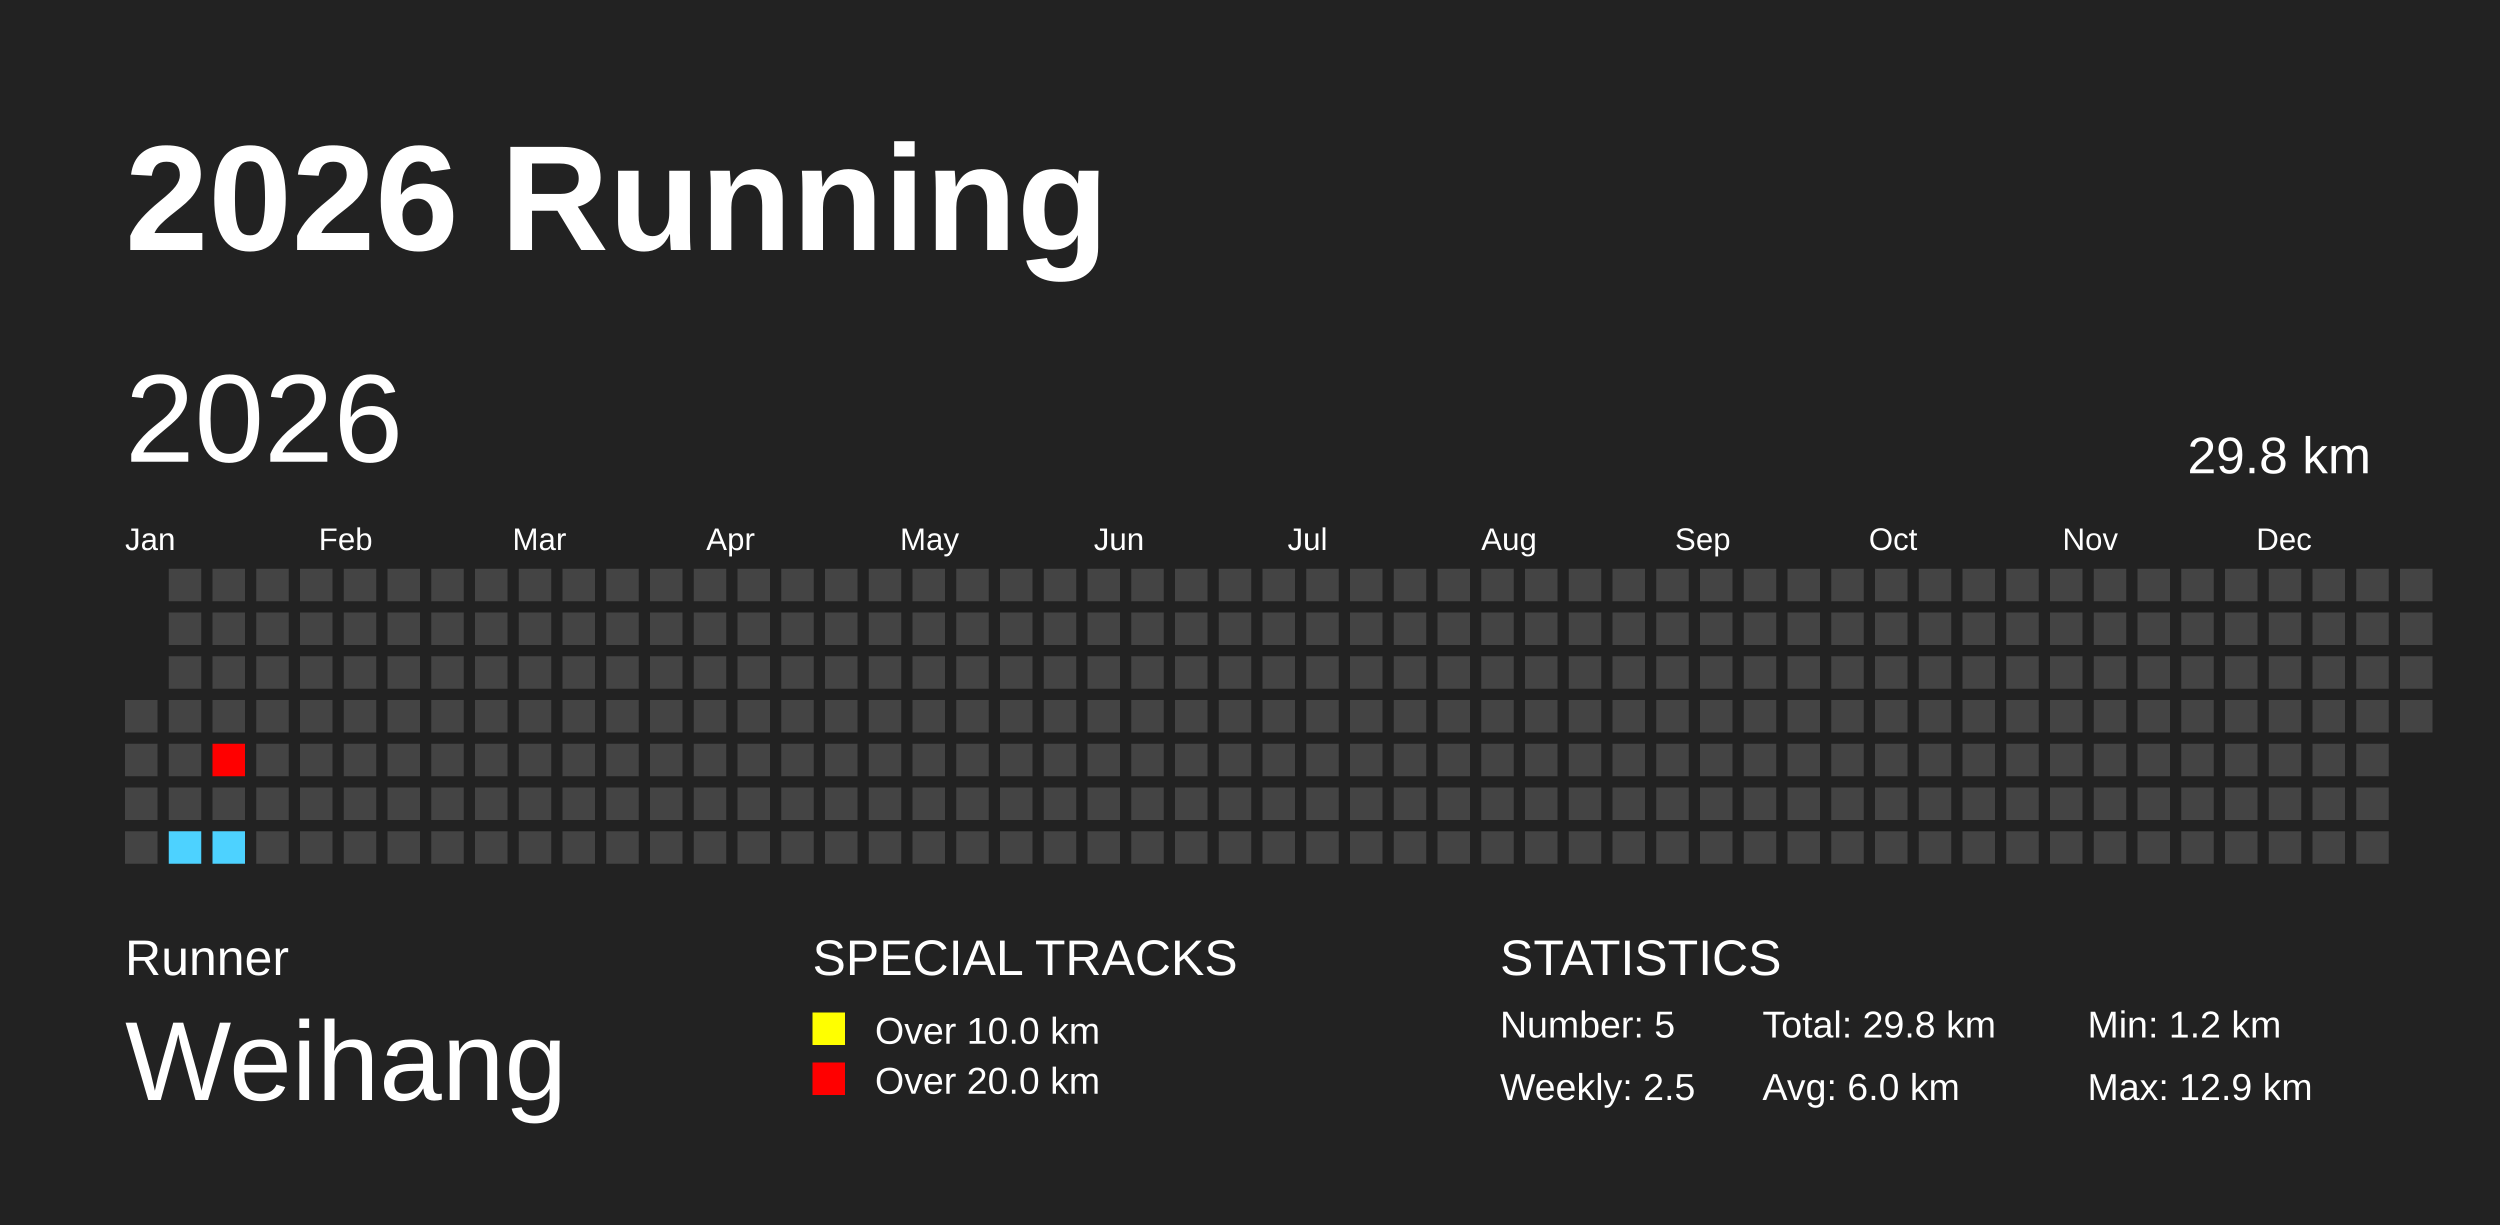
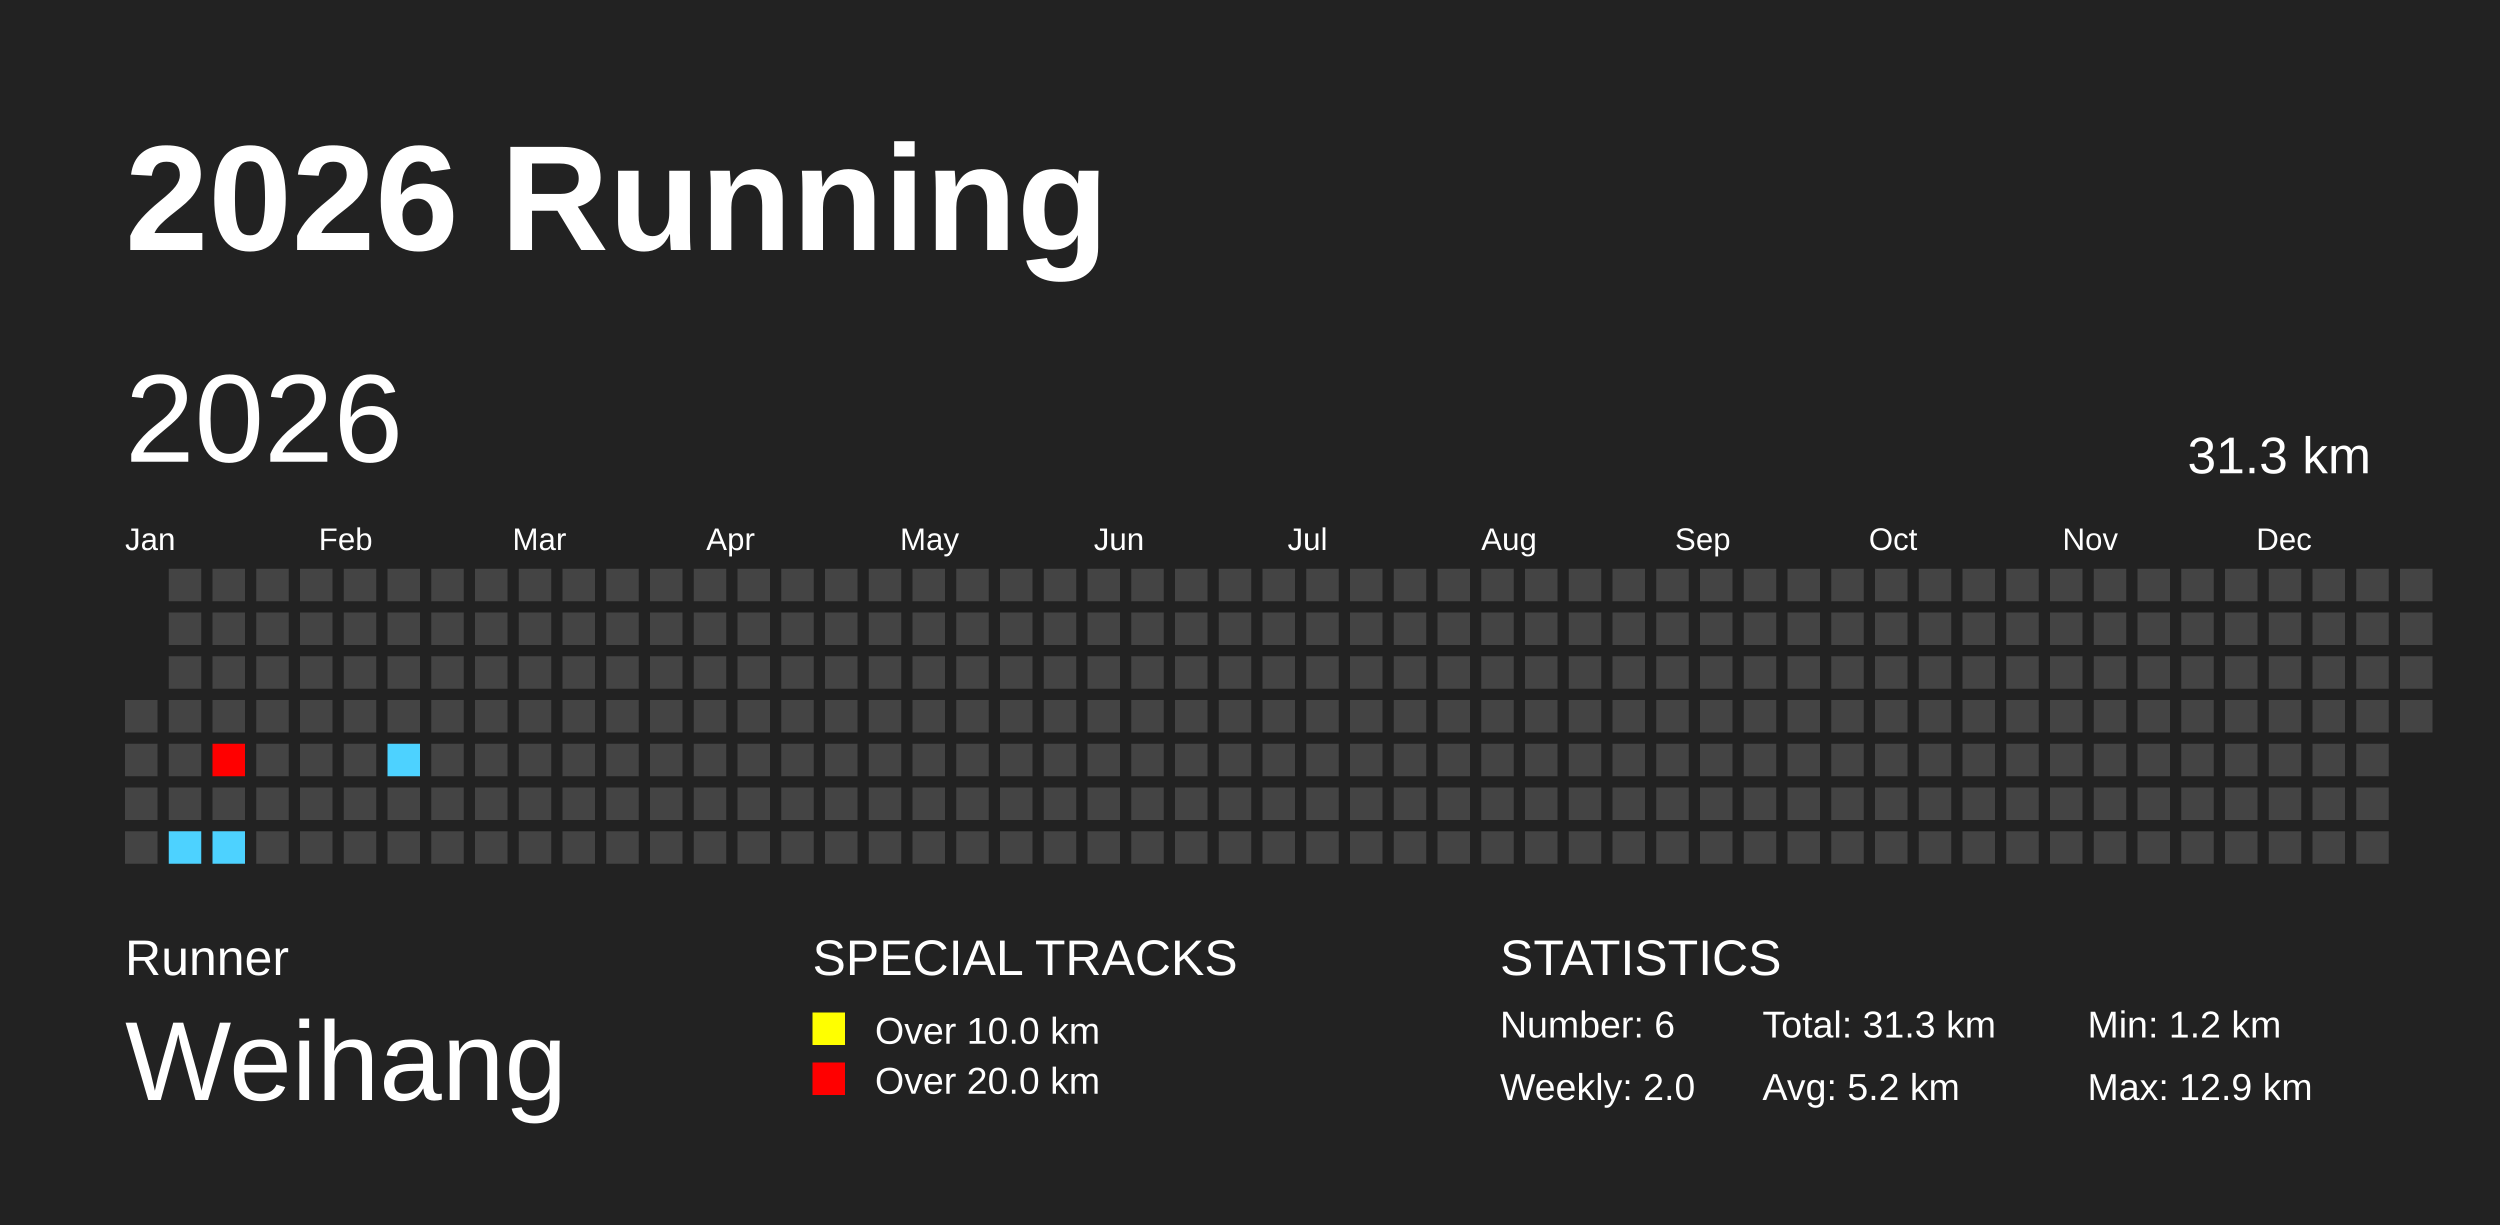
<svg xmlns="http://www.w3.org/2000/svg" baseProfile="full" height="98mm" version="1.1" viewBox="0,0,200,98" width="200mm">
  <defs />
  <rect fill="#222222" height="98" width="200" x="0" y="0" />
  <text fill="#FFFFFF" style="font-size:12px; font-family:Arial; font-weight:bold;" x="10" y="20">2026 Running</text>
  <text fill="#FFFFFF" style="font-size:4px; font-family:Arial" x="10" y="78">Runner</text>
  <text fill="#FFFFFF" style="font-size:9px; font-family:Arial" x="10" y="88">Weihang</text>
  <text fill="#FFFFFF" style="font-size:4px; font-family:Arial" x="65" y="78">SPECIAL TRACKS</text>
  <rect fill="yellow" height="2.6" width="2.6" x="65" y="81" />
  <text fill="#FFFFFF" style="font-size:3px; font-family:Arial" x="70" y="83.5">Over 10.0 km</text>
  <rect fill="red" height="2.6" width="2.6" x="65" y="85" />
  <text fill="#FFFFFF" style="font-size:3px; font-family:Arial" x="70" y="87.5">Over 20.0 km</text>
  <text fill="#FFFFFF" style="font-size:4px; font-family:Arial" x="120" y="78">STATISTICS</text>
-   <text fill="#FFFFFF" style="font-size:3px; font-family:Arial" x="120" y="83">Number: 5</text>
-   <text fill="#FFFFFF" style="font-size:3px; font-family:Arial" x="120" y="88">Weekly: 2.5</text>
-   <text fill="#FFFFFF" style="font-size:3px; font-family:Arial" x="141" y="83">Total: 29.8 km</text>
-   <text fill="#FFFFFF" style="font-size:3px; font-family:Arial" x="141" y="88">Avg: 6.0 km</text>
+   <text fill="#FFFFFF" style="font-size:3px; font-family:Arial" x="120" y="83">Number: 6</text>
+   <text fill="#FFFFFF" style="font-size:3px; font-family:Arial" x="120" y="88">Weekly: 2.0</text>
+   <text fill="#FFFFFF" style="font-size:3px; font-family:Arial" x="141" y="83">Total: 31.3 km</text>
+   <text fill="#FFFFFF" style="font-size:3px; font-family:Arial" x="141" y="88">Avg: 5.2 km</text>
  <text fill="#FFFFFF" style="font-size:3px; font-family:Arial" x="167" y="83">Min: 1.2 km</text>
  <text fill="#FFFFFF" style="font-size:3px; font-family:Arial" x="167" y="88">Max: 12.9 km</text>
  <text dominant-baseline="hanging" fill="#FFFFFF" style="font-size:10.0px; font-family:Arial;" x="10" y="30">2026</text>
-   <text dominant-baseline="hanging" fill="#FFFFFF" style="font-size:4.125px; font-family:Arial;" x="175" y="35">29.8 km</text>
+   <text dominant-baseline="hanging" fill="#FFFFFF" style="font-size:4.125px; font-family:Arial;" x="175" y="35">31.3 km</text>
  <text fill="#FFFFFF" style="font-size:2.5px; font-family:Arial" x="10.0" y="44">Jan</text>
  <text fill="#FFFFFF" style="font-size:2.5px; font-family:Arial" x="25.5" y="44">Feb</text>
  <text fill="#FFFFFF" style="font-size:2.5px; font-family:Arial" x="41.0" y="44">Mar</text>
  <text fill="#FFFFFF" style="font-size:2.5px; font-family:Arial" x="56.5" y="44">Apr</text>
  <text fill="#FFFFFF" style="font-size:2.5px; font-family:Arial" x="72.0" y="44">May</text>
  <text fill="#FFFFFF" style="font-size:2.5px; font-family:Arial" x="87.5" y="44">Jun</text>
  <text fill="#FFFFFF" style="font-size:2.5px; font-family:Arial" x="103.0" y="44">Jul</text>
  <text fill="#FFFFFF" style="font-size:2.5px; font-family:Arial" x="118.5" y="44">Aug</text>
  <text fill="#FFFFFF" style="font-size:2.5px; font-family:Arial" x="134.0" y="44">Sep</text>
  <text fill="#FFFFFF" style="font-size:2.5px; font-family:Arial" x="149.5" y="44">Oct</text>
  <text fill="#FFFFFF" style="font-size:2.5px; font-family:Arial" x="165.0" y="44">Nov</text>
  <text fill="#FFFFFF" style="font-size:2.5px; font-family:Arial" x="180.5" y="44">Dec</text>
  <rect fill="#444444" height="2.6" width="2.6" x="10.0" y="56.0" />
  <rect fill="#444444" height="2.6" width="2.6" x="10.0" y="59.5" />
  <rect fill="#444444" height="2.6" width="2.6" x="10.0" y="63.0" />
  <rect fill="#444444" height="2.6" width="2.6" x="10.0" y="66.5" />
  <rect fill="#444444" height="2.6" width="2.6" x="13.5" y="45.5" />
  <rect fill="#444444" height="2.6" width="2.6" x="13.5" y="49.0" />
  <rect fill="#444444" height="2.6" width="2.6" x="13.5" y="52.5" />
  <rect fill="#444444" height="2.6" width="2.6" x="13.5" y="56.0" />
  <rect fill="#444444" height="2.6" width="2.6" x="13.5" y="59.5" />
  <rect fill="#444444" height="2.6" width="2.6" x="13.5" y="63.0" />
  <rect fill="#4DD2FF" height="2.6" width="2.6" x="13.5" y="66.5" />
  <rect fill="#444444" height="2.6" width="2.6" x="17.0" y="45.5" />
  <rect fill="#444444" height="2.6" width="2.6" x="17.0" y="49.0" />
  <rect fill="#444444" height="2.6" width="2.6" x="17.0" y="52.5" />
  <rect fill="#444444" height="2.6" width="2.6" x="17.0" y="56.0" />
  <rect fill="red" height="2.6" width="2.6" x="17.0" y="59.5" />
  <rect fill="#444444" height="2.6" width="2.6" x="17.0" y="63.0" />
  <rect fill="#4DD2FF" height="2.6" width="2.6" x="17.0" y="66.5" />
  <rect fill="#444444" height="2.6" width="2.6" x="20.5" y="45.5" />
  <rect fill="#444444" height="2.6" width="2.6" x="20.5" y="49.0" />
  <rect fill="#444444" height="2.6" width="2.6" x="20.5" y="52.5" />
  <rect fill="#444444" height="2.6" width="2.6" x="20.5" y="56.0" />
  <rect fill="#444444" height="2.6" width="2.6" x="20.5" y="59.5" />
  <rect fill="#444444" height="2.6" width="2.6" x="20.5" y="63.0" />
  <rect fill="#444444" height="2.6" width="2.6" x="20.5" y="66.5" />
  <rect fill="#444444" height="2.6" width="2.6" x="24.0" y="45.5" />
  <rect fill="#444444" height="2.6" width="2.6" x="24.0" y="49.0" />
  <rect fill="#444444" height="2.6" width="2.6" x="24.0" y="52.5" />
  <rect fill="#444444" height="2.6" width="2.6" x="24.0" y="56.0" />
  <rect fill="#444444" height="2.6" width="2.6" x="24.0" y="59.5" />
  <rect fill="#444444" height="2.6" width="2.6" x="24.0" y="63.0" />
  <rect fill="#444444" height="2.6" width="2.6" x="24.0" y="66.5" />
  <rect fill="#444444" height="2.6" width="2.6" x="27.5" y="45.5" />
  <rect fill="#444444" height="2.6" width="2.6" x="27.5" y="49.0" />
  <rect fill="#444444" height="2.6" width="2.6" x="27.5" y="52.5" />
  <rect fill="#444444" height="2.6" width="2.6" x="27.5" y="56.0" />
  <rect fill="#444444" height="2.6" width="2.6" x="27.5" y="59.5" />
  <rect fill="#444444" height="2.6" width="2.6" x="27.5" y="63.0" />
  <rect fill="#444444" height="2.6" width="2.6" x="27.5" y="66.5" />
  <rect fill="#444444" height="2.6" width="2.6" x="31.0" y="45.5" />
  <rect fill="#444444" height="2.6" width="2.6" x="31.0" y="49.0" />
  <rect fill="#444444" height="2.6" width="2.6" x="31.0" y="52.5" />
  <rect fill="#444444" height="2.6" width="2.6" x="31.0" y="56.0" />
-   <rect fill="#444444" height="2.6" width="2.6" x="31.0" y="59.5" />
+   <rect fill="#4DD2FF" height="2.6" width="2.6" x="31.0" y="59.5" />
  <rect fill="#444444" height="2.6" width="2.6" x="31.0" y="63.0" />
  <rect fill="#444444" height="2.6" width="2.6" x="31.0" y="66.5" />
  <rect fill="#444444" height="2.6" width="2.6" x="34.5" y="45.5" />
  <rect fill="#444444" height="2.6" width="2.6" x="34.5" y="49.0" />
  <rect fill="#444444" height="2.6" width="2.6" x="34.5" y="52.5" />
  <rect fill="#444444" height="2.6" width="2.6" x="34.5" y="56.0" />
  <rect fill="#444444" height="2.6" width="2.6" x="34.5" y="59.5" />
  <rect fill="#444444" height="2.6" width="2.6" x="34.5" y="63.0" />
  <rect fill="#444444" height="2.6" width="2.6" x="34.5" y="66.5" />
  <rect fill="#444444" height="2.6" width="2.6" x="38.0" y="45.5" />
  <rect fill="#444444" height="2.6" width="2.6" x="38.0" y="49.0" />
  <rect fill="#444444" height="2.6" width="2.6" x="38.0" y="52.5" />
  <rect fill="#444444" height="2.6" width="2.6" x="38.0" y="56.0" />
  <rect fill="#444444" height="2.6" width="2.6" x="38.0" y="59.5" />
  <rect fill="#444444" height="2.6" width="2.6" x="38.0" y="63.0" />
  <rect fill="#444444" height="2.6" width="2.6" x="38.0" y="66.5" />
  <rect fill="#444444" height="2.6" width="2.6" x="41.5" y="45.5" />
  <rect fill="#444444" height="2.6" width="2.6" x="41.5" y="49.0" />
  <rect fill="#444444" height="2.6" width="2.6" x="41.5" y="52.5" />
  <rect fill="#444444" height="2.6" width="2.6" x="41.5" y="56.0" />
  <rect fill="#444444" height="2.6" width="2.6" x="41.5" y="59.5" />
  <rect fill="#444444" height="2.6" width="2.6" x="41.5" y="63.0" />
  <rect fill="#444444" height="2.6" width="2.6" x="41.5" y="66.5" />
  <rect fill="#444444" height="2.6" width="2.6" x="45.0" y="45.5" />
  <rect fill="#444444" height="2.6" width="2.6" x="45.0" y="49.0" />
  <rect fill="#444444" height="2.6" width="2.6" x="45.0" y="52.5" />
  <rect fill="#444444" height="2.6" width="2.6" x="45.0" y="56.0" />
  <rect fill="#444444" height="2.6" width="2.6" x="45.0" y="59.5" />
  <rect fill="#444444" height="2.6" width="2.6" x="45.0" y="63.0" />
  <rect fill="#444444" height="2.6" width="2.6" x="45.0" y="66.5" />
  <rect fill="#444444" height="2.6" width="2.6" x="48.5" y="45.5" />
  <rect fill="#444444" height="2.6" width="2.6" x="48.5" y="49.0" />
  <rect fill="#444444" height="2.6" width="2.6" x="48.5" y="52.5" />
  <rect fill="#444444" height="2.6" width="2.6" x="48.5" y="56.0" />
  <rect fill="#444444" height="2.6" width="2.6" x="48.5" y="59.5" />
  <rect fill="#444444" height="2.6" width="2.6" x="48.5" y="63.0" />
  <rect fill="#444444" height="2.6" width="2.6" x="48.5" y="66.5" />
  <rect fill="#444444" height="2.6" width="2.6" x="52.0" y="45.5" />
  <rect fill="#444444" height="2.6" width="2.6" x="52.0" y="49.0" />
  <rect fill="#444444" height="2.6" width="2.6" x="52.0" y="52.5" />
  <rect fill="#444444" height="2.6" width="2.6" x="52.0" y="56.0" />
  <rect fill="#444444" height="2.6" width="2.6" x="52.0" y="59.5" />
  <rect fill="#444444" height="2.6" width="2.6" x="52.0" y="63.0" />
  <rect fill="#444444" height="2.6" width="2.6" x="52.0" y="66.5" />
  <rect fill="#444444" height="2.6" width="2.6" x="55.5" y="45.5" />
  <rect fill="#444444" height="2.6" width="2.6" x="55.5" y="49.0" />
  <rect fill="#444444" height="2.6" width="2.6" x="55.5" y="52.5" />
  <rect fill="#444444" height="2.6" width="2.6" x="55.5" y="56.0" />
  <rect fill="#444444" height="2.6" width="2.6" x="55.5" y="59.5" />
  <rect fill="#444444" height="2.6" width="2.6" x="55.5" y="63.0" />
  <rect fill="#444444" height="2.6" width="2.6" x="55.5" y="66.5" />
  <rect fill="#444444" height="2.6" width="2.6" x="59.0" y="45.5" />
  <rect fill="#444444" height="2.6" width="2.6" x="59.0" y="49.0" />
  <rect fill="#444444" height="2.6" width="2.6" x="59.0" y="52.5" />
  <rect fill="#444444" height="2.6" width="2.6" x="59.0" y="56.0" />
  <rect fill="#444444" height="2.6" width="2.6" x="59.0" y="59.5" />
  <rect fill="#444444" height="2.6" width="2.6" x="59.0" y="63.0" />
  <rect fill="#444444" height="2.6" width="2.6" x="59.0" y="66.5" />
  <rect fill="#444444" height="2.6" width="2.6" x="62.5" y="45.5" />
  <rect fill="#444444" height="2.6" width="2.6" x="62.5" y="49.0" />
  <rect fill="#444444" height="2.6" width="2.6" x="62.5" y="52.5" />
  <rect fill="#444444" height="2.6" width="2.6" x="62.5" y="56.0" />
  <rect fill="#444444" height="2.6" width="2.6" x="62.5" y="59.5" />
  <rect fill="#444444" height="2.6" width="2.6" x="62.5" y="63.0" />
  <rect fill="#444444" height="2.6" width="2.6" x="62.5" y="66.5" />
  <rect fill="#444444" height="2.6" width="2.6" x="66.0" y="45.5" />
  <rect fill="#444444" height="2.6" width="2.6" x="66.0" y="49.0" />
  <rect fill="#444444" height="2.6" width="2.6" x="66.0" y="52.5" />
  <rect fill="#444444" height="2.6" width="2.6" x="66.0" y="56.0" />
  <rect fill="#444444" height="2.6" width="2.6" x="66.0" y="59.5" />
  <rect fill="#444444" height="2.6" width="2.6" x="66.0" y="63.0" />
  <rect fill="#444444" height="2.6" width="2.6" x="66.0" y="66.5" />
  <rect fill="#444444" height="2.6" width="2.6" x="69.5" y="45.5" />
  <rect fill="#444444" height="2.6" width="2.6" x="69.5" y="49.0" />
  <rect fill="#444444" height="2.6" width="2.6" x="69.5" y="52.5" />
  <rect fill="#444444" height="2.6" width="2.6" x="69.5" y="56.0" />
  <rect fill="#444444" height="2.6" width="2.6" x="69.5" y="59.5" />
  <rect fill="#444444" height="2.6" width="2.6" x="69.5" y="63.0" />
  <rect fill="#444444" height="2.6" width="2.6" x="69.5" y="66.5" />
  <rect fill="#444444" height="2.6" width="2.6" x="73.0" y="45.5" />
  <rect fill="#444444" height="2.6" width="2.6" x="73.0" y="49.0" />
  <rect fill="#444444" height="2.6" width="2.6" x="73.0" y="52.5" />
  <rect fill="#444444" height="2.6" width="2.6" x="73.0" y="56.0" />
  <rect fill="#444444" height="2.6" width="2.6" x="73.0" y="59.5" />
  <rect fill="#444444" height="2.6" width="2.6" x="73.0" y="63.0" />
  <rect fill="#444444" height="2.6" width="2.6" x="73.0" y="66.5" />
  <rect fill="#444444" height="2.6" width="2.6" x="76.5" y="45.5" />
  <rect fill="#444444" height="2.6" width="2.6" x="76.5" y="49.0" />
  <rect fill="#444444" height="2.6" width="2.6" x="76.5" y="52.5" />
  <rect fill="#444444" height="2.6" width="2.6" x="76.5" y="56.0" />
  <rect fill="#444444" height="2.6" width="2.6" x="76.5" y="59.5" />
  <rect fill="#444444" height="2.6" width="2.6" x="76.5" y="63.0" />
  <rect fill="#444444" height="2.6" width="2.6" x="76.5" y="66.5" />
  <rect fill="#444444" height="2.6" width="2.6" x="80.0" y="45.5" />
  <rect fill="#444444" height="2.6" width="2.6" x="80.0" y="49.0" />
  <rect fill="#444444" height="2.6" width="2.6" x="80.0" y="52.5" />
  <rect fill="#444444" height="2.6" width="2.6" x="80.0" y="56.0" />
  <rect fill="#444444" height="2.6" width="2.6" x="80.0" y="59.5" />
  <rect fill="#444444" height="2.6" width="2.6" x="80.0" y="63.0" />
  <rect fill="#444444" height="2.6" width="2.6" x="80.0" y="66.5" />
  <rect fill="#444444" height="2.6" width="2.6" x="83.5" y="45.5" />
  <rect fill="#444444" height="2.6" width="2.6" x="83.5" y="49.0" />
  <rect fill="#444444" height="2.6" width="2.6" x="83.5" y="52.5" />
  <rect fill="#444444" height="2.6" width="2.6" x="83.5" y="56.0" />
  <rect fill="#444444" height="2.6" width="2.6" x="83.5" y="59.5" />
  <rect fill="#444444" height="2.6" width="2.6" x="83.5" y="63.0" />
  <rect fill="#444444" height="2.6" width="2.6" x="83.5" y="66.5" />
  <rect fill="#444444" height="2.6" width="2.6" x="87.0" y="45.5" />
  <rect fill="#444444" height="2.6" width="2.6" x="87.0" y="49.0" />
  <rect fill="#444444" height="2.6" width="2.6" x="87.0" y="52.5" />
  <rect fill="#444444" height="2.6" width="2.6" x="87.0" y="56.0" />
  <rect fill="#444444" height="2.6" width="2.6" x="87.0" y="59.5" />
  <rect fill="#444444" height="2.6" width="2.6" x="87.0" y="63.0" />
  <rect fill="#444444" height="2.6" width="2.6" x="87.0" y="66.5" />
  <rect fill="#444444" height="2.6" width="2.6" x="90.5" y="45.5" />
  <rect fill="#444444" height="2.6" width="2.6" x="90.5" y="49.0" />
  <rect fill="#444444" height="2.6" width="2.6" x="90.5" y="52.5" />
  <rect fill="#444444" height="2.6" width="2.6" x="90.5" y="56.0" />
  <rect fill="#444444" height="2.6" width="2.6" x="90.5" y="59.5" />
  <rect fill="#444444" height="2.6" width="2.6" x="90.5" y="63.0" />
  <rect fill="#444444" height="2.6" width="2.6" x="90.5" y="66.5" />
  <rect fill="#444444" height="2.6" width="2.6" x="94.0" y="45.5" />
  <rect fill="#444444" height="2.6" width="2.6" x="94.0" y="49.0" />
  <rect fill="#444444" height="2.6" width="2.6" x="94.0" y="52.5" />
  <rect fill="#444444" height="2.6" width="2.6" x="94.0" y="56.0" />
  <rect fill="#444444" height="2.6" width="2.6" x="94.0" y="59.5" />
  <rect fill="#444444" height="2.6" width="2.6" x="94.0" y="63.0" />
  <rect fill="#444444" height="2.6" width="2.6" x="94.0" y="66.5" />
  <rect fill="#444444" height="2.6" width="2.6" x="97.5" y="45.5" />
  <rect fill="#444444" height="2.6" width="2.6" x="97.5" y="49.0" />
  <rect fill="#444444" height="2.6" width="2.6" x="97.5" y="52.5" />
  <rect fill="#444444" height="2.6" width="2.6" x="97.5" y="56.0" />
  <rect fill="#444444" height="2.6" width="2.6" x="97.5" y="59.5" />
  <rect fill="#444444" height="2.6" width="2.6" x="97.5" y="63.0" />
  <rect fill="#444444" height="2.6" width="2.6" x="97.5" y="66.5" />
  <rect fill="#444444" height="2.6" width="2.6" x="101.0" y="45.5" />
  <rect fill="#444444" height="2.6" width="2.6" x="101.0" y="49.0" />
  <rect fill="#444444" height="2.6" width="2.6" x="101.0" y="52.5" />
  <rect fill="#444444" height="2.6" width="2.6" x="101.0" y="56.0" />
  <rect fill="#444444" height="2.6" width="2.6" x="101.0" y="59.5" />
  <rect fill="#444444" height="2.6" width="2.6" x="101.0" y="63.0" />
  <rect fill="#444444" height="2.6" width="2.6" x="101.0" y="66.5" />
  <rect fill="#444444" height="2.6" width="2.6" x="104.5" y="45.5" />
  <rect fill="#444444" height="2.6" width="2.6" x="104.5" y="49.0" />
  <rect fill="#444444" height="2.6" width="2.6" x="104.5" y="52.5" />
  <rect fill="#444444" height="2.6" width="2.6" x="104.5" y="56.0" />
  <rect fill="#444444" height="2.6" width="2.6" x="104.5" y="59.5" />
  <rect fill="#444444" height="2.6" width="2.6" x="104.5" y="63.0" />
  <rect fill="#444444" height="2.6" width="2.6" x="104.5" y="66.5" />
  <rect fill="#444444" height="2.6" width="2.6" x="108.0" y="45.5" />
  <rect fill="#444444" height="2.6" width="2.6" x="108.0" y="49.0" />
  <rect fill="#444444" height="2.6" width="2.6" x="108.0" y="52.5" />
  <rect fill="#444444" height="2.6" width="2.6" x="108.0" y="56.0" />
  <rect fill="#444444" height="2.6" width="2.6" x="108.0" y="59.5" />
  <rect fill="#444444" height="2.6" width="2.6" x="108.0" y="63.0" />
  <rect fill="#444444" height="2.6" width="2.6" x="108.0" y="66.5" />
  <rect fill="#444444" height="2.6" width="2.6" x="111.5" y="45.5" />
  <rect fill="#444444" height="2.6" width="2.6" x="111.5" y="49.0" />
  <rect fill="#444444" height="2.6" width="2.6" x="111.5" y="52.5" />
  <rect fill="#444444" height="2.6" width="2.6" x="111.5" y="56.0" />
  <rect fill="#444444" height="2.6" width="2.6" x="111.5" y="59.5" />
  <rect fill="#444444" height="2.6" width="2.6" x="111.5" y="63.0" />
  <rect fill="#444444" height="2.6" width="2.6" x="111.5" y="66.5" />
  <rect fill="#444444" height="2.6" width="2.6" x="115.0" y="45.5" />
  <rect fill="#444444" height="2.6" width="2.6" x="115.0" y="49.0" />
  <rect fill="#444444" height="2.6" width="2.6" x="115.0" y="52.5" />
  <rect fill="#444444" height="2.6" width="2.6" x="115.0" y="56.0" />
  <rect fill="#444444" height="2.6" width="2.6" x="115.0" y="59.5" />
  <rect fill="#444444" height="2.6" width="2.6" x="115.0" y="63.0" />
  <rect fill="#444444" height="2.6" width="2.6" x="115.0" y="66.5" />
  <rect fill="#444444" height="2.6" width="2.6" x="118.5" y="45.5" />
  <rect fill="#444444" height="2.6" width="2.6" x="118.5" y="49.0" />
  <rect fill="#444444" height="2.6" width="2.6" x="118.5" y="52.5" />
  <rect fill="#444444" height="2.6" width="2.6" x="118.5" y="56.0" />
  <rect fill="#444444" height="2.6" width="2.6" x="118.5" y="59.5" />
  <rect fill="#444444" height="2.6" width="2.6" x="118.5" y="63.0" />
  <rect fill="#444444" height="2.6" width="2.6" x="118.5" y="66.5" />
  <rect fill="#444444" height="2.6" width="2.6" x="122.0" y="45.5" />
  <rect fill="#444444" height="2.6" width="2.6" x="122.0" y="49.0" />
  <rect fill="#444444" height="2.6" width="2.6" x="122.0" y="52.5" />
  <rect fill="#444444" height="2.6" width="2.6" x="122.0" y="56.0" />
  <rect fill="#444444" height="2.6" width="2.6" x="122.0" y="59.5" />
  <rect fill="#444444" height="2.6" width="2.6" x="122.0" y="63.0" />
  <rect fill="#444444" height="2.6" width="2.6" x="122.0" y="66.5" />
  <rect fill="#444444" height="2.6" width="2.6" x="125.5" y="45.5" />
  <rect fill="#444444" height="2.6" width="2.6" x="125.5" y="49.0" />
  <rect fill="#444444" height="2.6" width="2.6" x="125.5" y="52.5" />
  <rect fill="#444444" height="2.6" width="2.6" x="125.5" y="56.0" />
  <rect fill="#444444" height="2.6" width="2.6" x="125.5" y="59.5" />
  <rect fill="#444444" height="2.6" width="2.6" x="125.5" y="63.0" />
  <rect fill="#444444" height="2.6" width="2.6" x="125.5" y="66.5" />
  <rect fill="#444444" height="2.6" width="2.6" x="129.0" y="45.5" />
  <rect fill="#444444" height="2.6" width="2.6" x="129.0" y="49.0" />
  <rect fill="#444444" height="2.6" width="2.6" x="129.0" y="52.5" />
  <rect fill="#444444" height="2.6" width="2.6" x="129.0" y="56.0" />
  <rect fill="#444444" height="2.6" width="2.6" x="129.0" y="59.5" />
  <rect fill="#444444" height="2.6" width="2.6" x="129.0" y="63.0" />
  <rect fill="#444444" height="2.6" width="2.6" x="129.0" y="66.5" />
  <rect fill="#444444" height="2.6" width="2.6" x="132.5" y="45.5" />
  <rect fill="#444444" height="2.6" width="2.6" x="132.5" y="49.0" />
  <rect fill="#444444" height="2.6" width="2.6" x="132.5" y="52.5" />
  <rect fill="#444444" height="2.6" width="2.6" x="132.5" y="56.0" />
  <rect fill="#444444" height="2.6" width="2.6" x="132.5" y="59.5" />
  <rect fill="#444444" height="2.6" width="2.6" x="132.5" y="63.0" />
  <rect fill="#444444" height="2.6" width="2.6" x="132.5" y="66.5" />
  <rect fill="#444444" height="2.6" width="2.6" x="136.0" y="45.5" />
  <rect fill="#444444" height="2.6" width="2.6" x="136.0" y="49.0" />
  <rect fill="#444444" height="2.6" width="2.6" x="136.0" y="52.5" />
  <rect fill="#444444" height="2.6" width="2.6" x="136.0" y="56.0" />
  <rect fill="#444444" height="2.6" width="2.6" x="136.0" y="59.5" />
  <rect fill="#444444" height="2.6" width="2.6" x="136.0" y="63.0" />
  <rect fill="#444444" height="2.6" width="2.6" x="136.0" y="66.5" />
  <rect fill="#444444" height="2.6" width="2.6" x="139.5" y="45.5" />
  <rect fill="#444444" height="2.6" width="2.6" x="139.5" y="49.0" />
  <rect fill="#444444" height="2.6" width="2.6" x="139.5" y="52.5" />
  <rect fill="#444444" height="2.6" width="2.6" x="139.5" y="56.0" />
  <rect fill="#444444" height="2.6" width="2.6" x="139.5" y="59.5" />
  <rect fill="#444444" height="2.6" width="2.6" x="139.5" y="63.0" />
  <rect fill="#444444" height="2.6" width="2.6" x="139.5" y="66.5" />
  <rect fill="#444444" height="2.6" width="2.6" x="143.0" y="45.5" />
  <rect fill="#444444" height="2.6" width="2.6" x="143.0" y="49.0" />
  <rect fill="#444444" height="2.6" width="2.6" x="143.0" y="52.5" />
  <rect fill="#444444" height="2.6" width="2.6" x="143.0" y="56.0" />
  <rect fill="#444444" height="2.6" width="2.6" x="143.0" y="59.5" />
  <rect fill="#444444" height="2.6" width="2.6" x="143.0" y="63.0" />
  <rect fill="#444444" height="2.6" width="2.6" x="143.0" y="66.5" />
  <rect fill="#444444" height="2.6" width="2.6" x="146.5" y="45.5" />
  <rect fill="#444444" height="2.6" width="2.6" x="146.5" y="49.0" />
  <rect fill="#444444" height="2.6" width="2.6" x="146.5" y="52.5" />
  <rect fill="#444444" height="2.6" width="2.6" x="146.5" y="56.0" />
  <rect fill="#444444" height="2.6" width="2.6" x="146.5" y="59.5" />
  <rect fill="#444444" height="2.6" width="2.6" x="146.5" y="63.0" />
  <rect fill="#444444" height="2.6" width="2.6" x="146.5" y="66.5" />
  <rect fill="#444444" height="2.6" width="2.6" x="150.0" y="45.5" />
  <rect fill="#444444" height="2.6" width="2.6" x="150.0" y="49.0" />
  <rect fill="#444444" height="2.6" width="2.6" x="150.0" y="52.5" />
  <rect fill="#444444" height="2.6" width="2.6" x="150.0" y="56.0" />
  <rect fill="#444444" height="2.6" width="2.6" x="150.0" y="59.5" />
  <rect fill="#444444" height="2.6" width="2.6" x="150.0" y="63.0" />
  <rect fill="#444444" height="2.6" width="2.6" x="150.0" y="66.5" />
  <rect fill="#444444" height="2.6" width="2.6" x="153.5" y="45.5" />
  <rect fill="#444444" height="2.6" width="2.6" x="153.5" y="49.0" />
  <rect fill="#444444" height="2.6" width="2.6" x="153.5" y="52.5" />
  <rect fill="#444444" height="2.6" width="2.6" x="153.5" y="56.0" />
  <rect fill="#444444" height="2.6" width="2.6" x="153.5" y="59.5" />
  <rect fill="#444444" height="2.6" width="2.6" x="153.5" y="63.0" />
  <rect fill="#444444" height="2.6" width="2.6" x="153.5" y="66.5" />
  <rect fill="#444444" height="2.6" width="2.6" x="157.0" y="45.5" />
  <rect fill="#444444" height="2.6" width="2.6" x="157.0" y="49.0" />
  <rect fill="#444444" height="2.6" width="2.6" x="157.0" y="52.5" />
  <rect fill="#444444" height="2.6" width="2.6" x="157.0" y="56.0" />
  <rect fill="#444444" height="2.6" width="2.6" x="157.0" y="59.5" />
  <rect fill="#444444" height="2.6" width="2.6" x="157.0" y="63.0" />
  <rect fill="#444444" height="2.6" width="2.6" x="157.0" y="66.5" />
  <rect fill="#444444" height="2.6" width="2.6" x="160.5" y="45.5" />
  <rect fill="#444444" height="2.6" width="2.6" x="160.5" y="49.0" />
  <rect fill="#444444" height="2.6" width="2.6" x="160.5" y="52.5" />
  <rect fill="#444444" height="2.6" width="2.6" x="160.5" y="56.0" />
  <rect fill="#444444" height="2.6" width="2.6" x="160.5" y="59.5" />
  <rect fill="#444444" height="2.6" width="2.6" x="160.5" y="63.0" />
  <rect fill="#444444" height="2.6" width="2.6" x="160.5" y="66.5" />
  <rect fill="#444444" height="2.6" width="2.6" x="164.0" y="45.5" />
  <rect fill="#444444" height="2.6" width="2.6" x="164.0" y="49.0" />
  <rect fill="#444444" height="2.6" width="2.6" x="164.0" y="52.5" />
  <rect fill="#444444" height="2.6" width="2.6" x="164.0" y="56.0" />
  <rect fill="#444444" height="2.6" width="2.6" x="164.0" y="59.5" />
  <rect fill="#444444" height="2.6" width="2.6" x="164.0" y="63.0" />
  <rect fill="#444444" height="2.6" width="2.6" x="164.0" y="66.5" />
  <rect fill="#444444" height="2.6" width="2.6" x="167.5" y="45.5" />
  <rect fill="#444444" height="2.6" width="2.6" x="167.5" y="49.0" />
  <rect fill="#444444" height="2.6" width="2.6" x="167.5" y="52.5" />
  <rect fill="#444444" height="2.6" width="2.6" x="167.5" y="56.0" />
  <rect fill="#444444" height="2.6" width="2.6" x="167.5" y="59.5" />
  <rect fill="#444444" height="2.6" width="2.6" x="167.5" y="63.0" />
  <rect fill="#444444" height="2.6" width="2.6" x="167.5" y="66.5" />
  <rect fill="#444444" height="2.6" width="2.6" x="171.0" y="45.5" />
  <rect fill="#444444" height="2.6" width="2.6" x="171.0" y="49.0" />
  <rect fill="#444444" height="2.6" width="2.6" x="171.0" y="52.5" />
  <rect fill="#444444" height="2.6" width="2.6" x="171.0" y="56.0" />
  <rect fill="#444444" height="2.6" width="2.6" x="171.0" y="59.5" />
  <rect fill="#444444" height="2.6" width="2.6" x="171.0" y="63.0" />
  <rect fill="#444444" height="2.6" width="2.6" x="171.0" y="66.5" />
  <rect fill="#444444" height="2.6" width="2.6" x="174.5" y="45.5" />
  <rect fill="#444444" height="2.6" width="2.6" x="174.5" y="49.0" />
  <rect fill="#444444" height="2.6" width="2.6" x="174.5" y="52.5" />
  <rect fill="#444444" height="2.6" width="2.6" x="174.5" y="56.0" />
  <rect fill="#444444" height="2.6" width="2.6" x="174.5" y="59.5" />
  <rect fill="#444444" height="2.6" width="2.6" x="174.5" y="63.0" />
  <rect fill="#444444" height="2.6" width="2.6" x="174.5" y="66.5" />
  <rect fill="#444444" height="2.6" width="2.6" x="178.0" y="45.5" />
  <rect fill="#444444" height="2.6" width="2.6" x="178.0" y="49.0" />
  <rect fill="#444444" height="2.6" width="2.6" x="178.0" y="52.5" />
  <rect fill="#444444" height="2.6" width="2.6" x="178.0" y="56.0" />
  <rect fill="#444444" height="2.6" width="2.6" x="178.0" y="59.5" />
  <rect fill="#444444" height="2.6" width="2.6" x="178.0" y="63.0" />
  <rect fill="#444444" height="2.6" width="2.6" x="178.0" y="66.5" />
  <rect fill="#444444" height="2.6" width="2.6" x="181.5" y="45.5" />
  <rect fill="#444444" height="2.6" width="2.6" x="181.5" y="49.0" />
  <rect fill="#444444" height="2.6" width="2.6" x="181.5" y="52.5" />
  <rect fill="#444444" height="2.6" width="2.6" x="181.5" y="56.0" />
  <rect fill="#444444" height="2.6" width="2.6" x="181.5" y="59.5" />
  <rect fill="#444444" height="2.6" width="2.6" x="181.5" y="63.0" />
  <rect fill="#444444" height="2.6" width="2.6" x="181.5" y="66.5" />
  <rect fill="#444444" height="2.6" width="2.6" x="185.0" y="45.5" />
  <rect fill="#444444" height="2.6" width="2.6" x="185.0" y="49.0" />
  <rect fill="#444444" height="2.6" width="2.6" x="185.0" y="52.5" />
  <rect fill="#444444" height="2.6" width="2.6" x="185.0" y="56.0" />
  <rect fill="#444444" height="2.6" width="2.6" x="185.0" y="59.5" />
  <rect fill="#444444" height="2.6" width="2.6" x="185.0" y="63.0" />
  <rect fill="#444444" height="2.6" width="2.6" x="185.0" y="66.5" />
  <rect fill="#444444" height="2.6" width="2.6" x="188.5" y="45.5" />
  <rect fill="#444444" height="2.6" width="2.6" x="188.5" y="49.0" />
  <rect fill="#444444" height="2.6" width="2.6" x="188.5" y="52.5" />
  <rect fill="#444444" height="2.6" width="2.6" x="188.5" y="56.0" />
  <rect fill="#444444" height="2.6" width="2.6" x="188.5" y="59.5" />
  <rect fill="#444444" height="2.6" width="2.6" x="188.5" y="63.0" />
  <rect fill="#444444" height="2.6" width="2.6" x="188.5" y="66.5" />
  <rect fill="#444444" height="2.6" width="2.6" x="192.0" y="45.5" />
  <rect fill="#444444" height="2.6" width="2.6" x="192.0" y="49.0" />
  <rect fill="#444444" height="2.6" width="2.6" x="192.0" y="52.5" />
  <rect fill="#444444" height="2.6" width="2.6" x="192.0" y="56.0" />
</svg>
